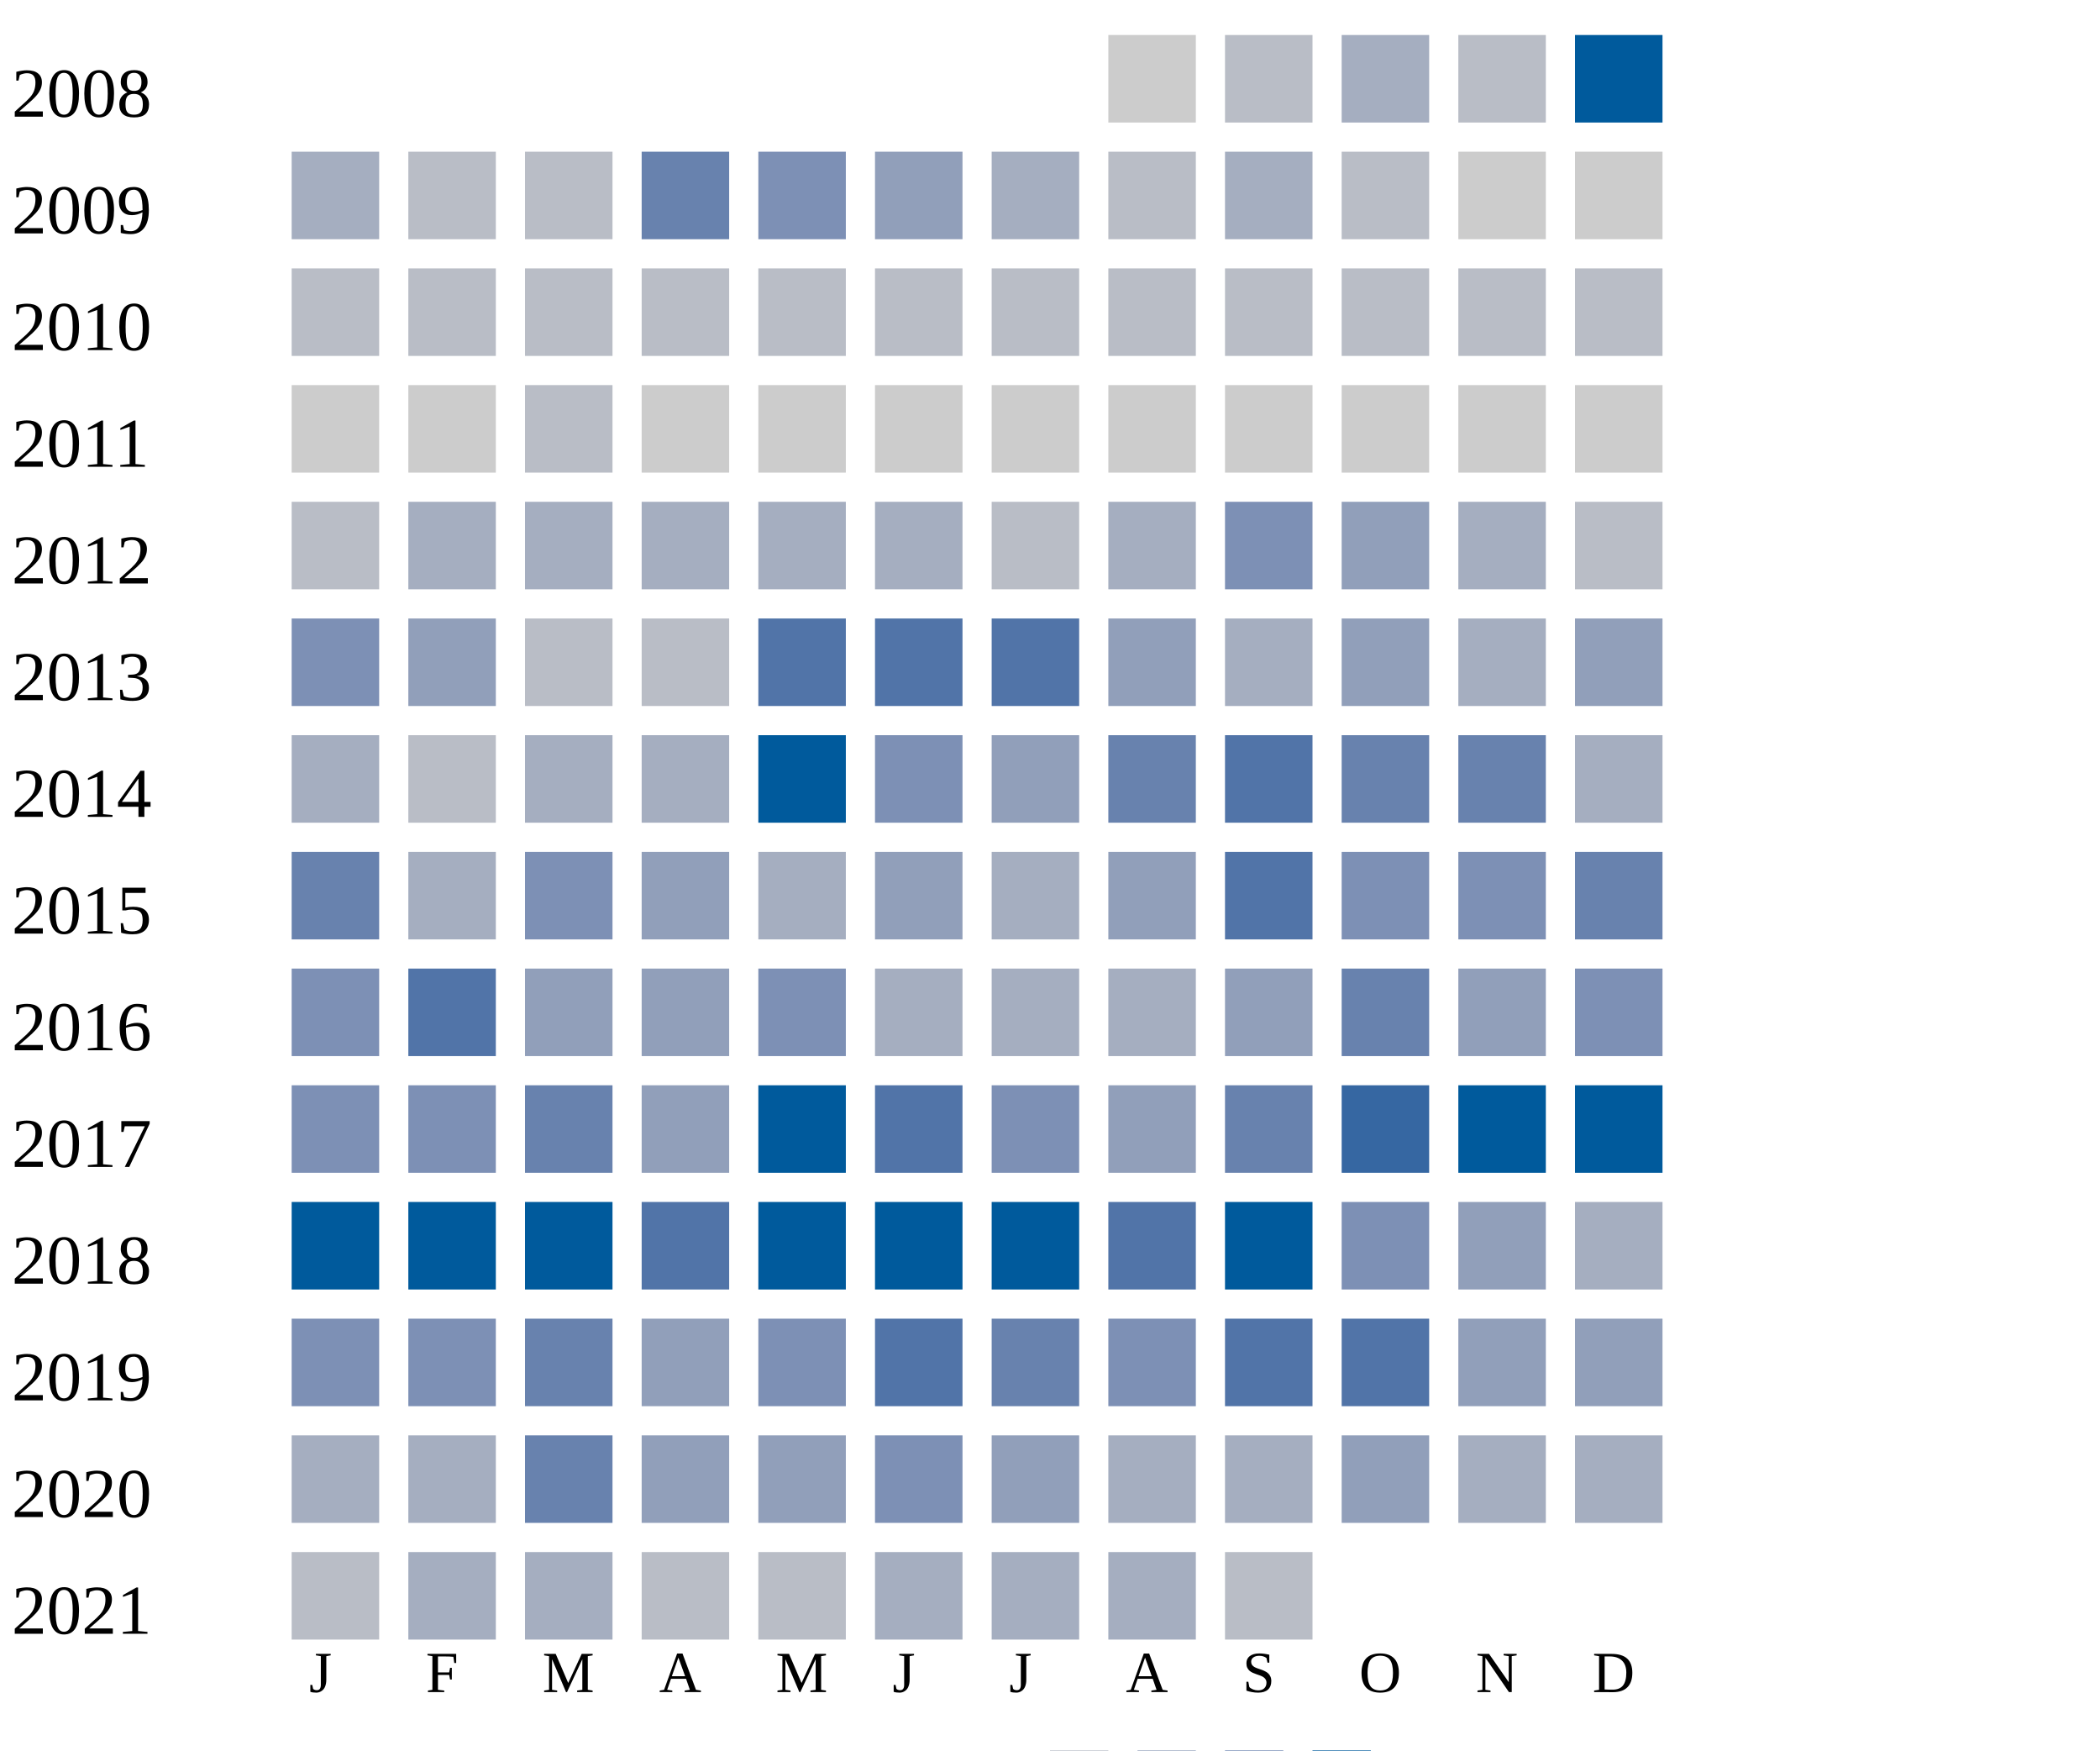
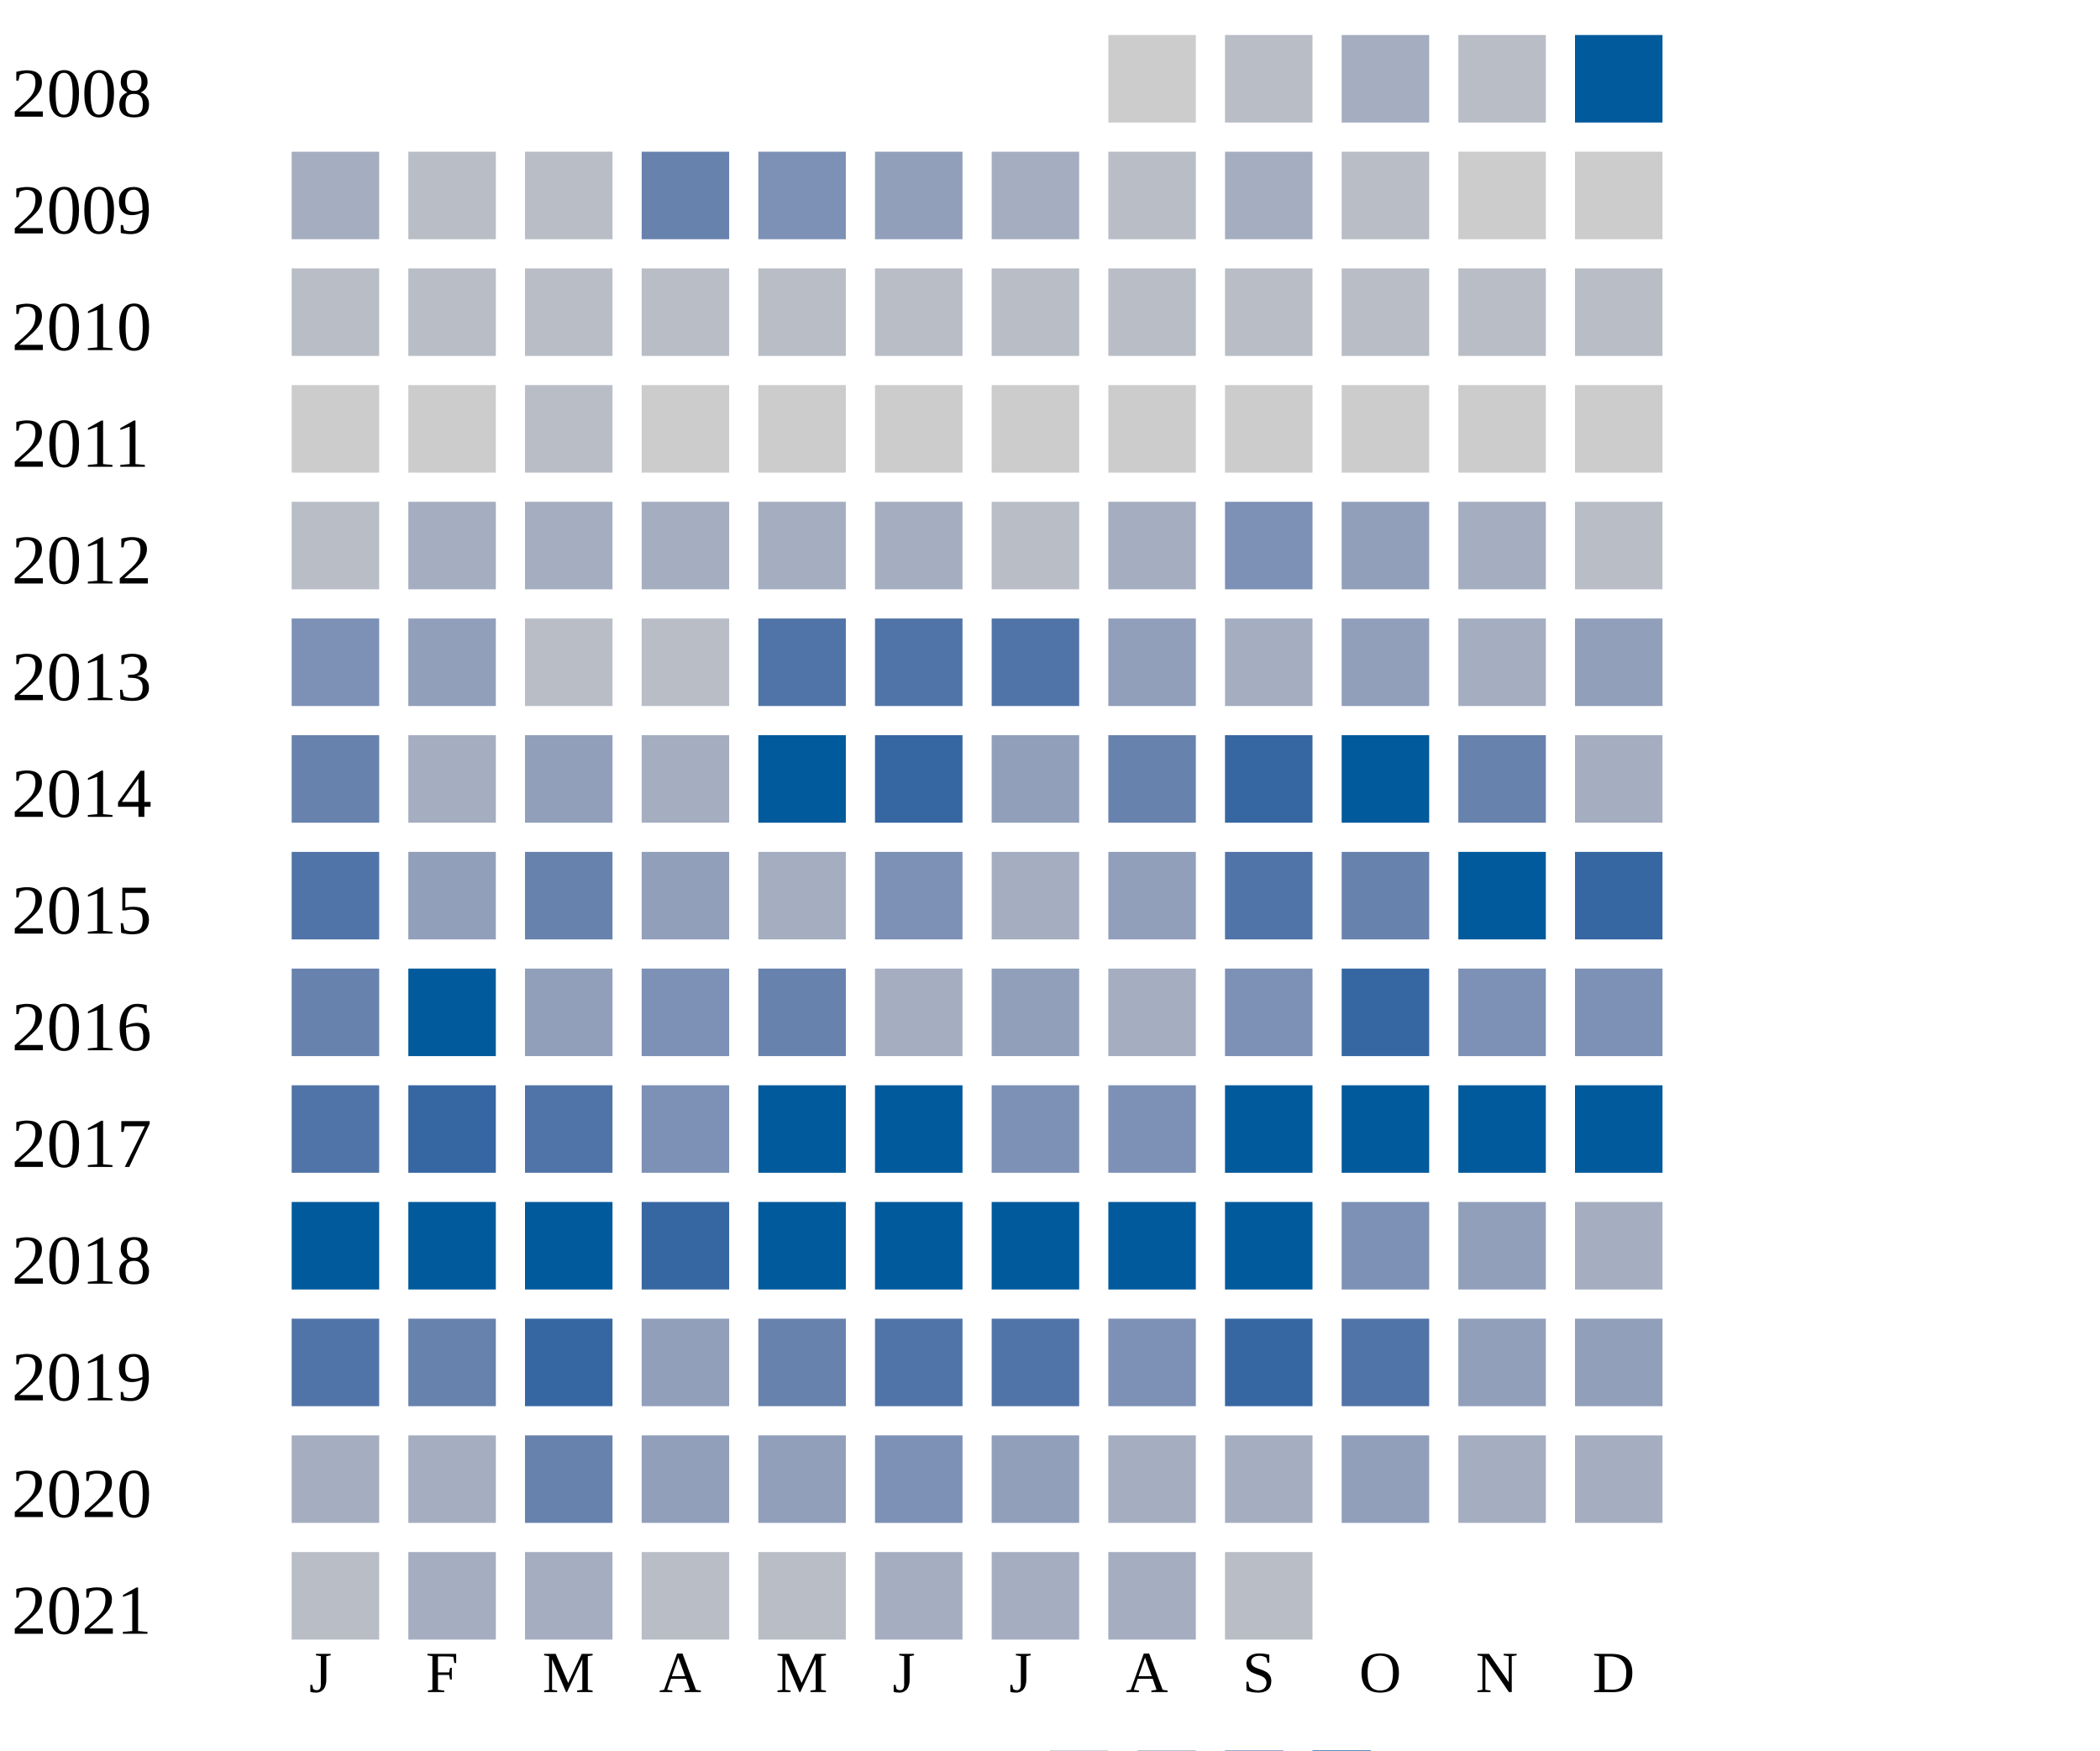
<svg xmlns="http://www.w3.org/2000/svg" width="360" height="300">
  <g transform="translate(0 0)">
    <text x="2" y="20">2008</text>
    <rect x="190" y="6" width="15" height="15" fill="#cccccc" />
    <rect x="210" y="6" width="15" height="15" fill="#b9bdc6" />
    <rect x="230" y="6" width="15" height="15" fill="#a5aec0" />
    <rect x="250" y="6" width="15" height="15" fill="#b9bdc6" />
    <rect x="270" y="6" width="15" height="15" fill="#005a9c" />
  </g>
  <g transform="translate(0 20)">
    <text x="2" y="20">2009</text>
    <rect x="50" y="6" width="15" height="15" fill="#a5aec0" />
    <rect x="70" y="6" width="15" height="15" fill="#b9bdc6" />
    <rect x="90" y="6" width="15" height="15" fill="#b9bdc6" />
    <rect x="110" y="6" width="15" height="15" fill="#6882ae" />
    <rect x="130" y="6" width="15" height="15" fill="#7d90b5" />
    <rect x="150" y="6" width="15" height="15" fill="#919fba" />
    <rect x="170" y="6" width="15" height="15" fill="#a5aec0" />
    <rect x="190" y="6" width="15" height="15" fill="#b9bdc6" />
    <rect x="210" y="6" width="15" height="15" fill="#a5aec0" />
    <rect x="230" y="6" width="15" height="15" fill="#b9bdc6" />
    <rect x="250" y="6" width="15" height="15" fill="#cccccc" />
    <rect x="270" y="6" width="15" height="15" fill="#cccccc" />
  </g>
  <g transform="translate(0 40)">
    <text x="2" y="20">2010</text>
    <rect x="50" y="6" width="15" height="15" fill="#b9bdc6" />
    <rect x="70" y="6" width="15" height="15" fill="#b9bdc6" />
    <rect x="90" y="6" width="15" height="15" fill="#b9bdc6" />
    <rect x="110" y="6" width="15" height="15" fill="#b9bdc6" />
    <rect x="130" y="6" width="15" height="15" fill="#b9bdc6" />
    <rect x="150" y="6" width="15" height="15" fill="#b9bdc6" />
    <rect x="170" y="6" width="15" height="15" fill="#b9bdc6" />
    <rect x="190" y="6" width="15" height="15" fill="#b9bdc6" />
    <rect x="210" y="6" width="15" height="15" fill="#b9bdc6" />
    <rect x="230" y="6" width="15" height="15" fill="#b9bdc6" />
    <rect x="250" y="6" width="15" height="15" fill="#b9bdc6" />
    <rect x="270" y="6" width="15" height="15" fill="#b9bdc6" />
  </g>
  <g transform="translate(0 60)">
    <text x="2" y="20">2011</text>
    <rect x="50" y="6" width="15" height="15" fill="#cccccc" />
    <rect x="70" y="6" width="15" height="15" fill="#cccccc" />
    <rect x="90" y="6" width="15" height="15" fill="#b9bdc6" />
    <rect x="110" y="6" width="15" height="15" fill="#cccccc" />
    <rect x="130" y="6" width="15" height="15" fill="#cccccc" />
    <rect x="150" y="6" width="15" height="15" fill="#cccccc" />
    <rect x="170" y="6" width="15" height="15" fill="#cccccc" />
    <rect x="190" y="6" width="15" height="15" fill="#cccccc" />
    <rect x="210" y="6" width="15" height="15" fill="#cccccc" />
    <rect x="230" y="6" width="15" height="15" fill="#cccccc" />
    <rect x="250" y="6" width="15" height="15" fill="#cccccc" />
    <rect x="270" y="6" width="15" height="15" fill="#cccccc" />
  </g>
  <g transform="translate(0 80)">
    <text x="2" y="20">2012</text>
    <rect x="50" y="6" width="15" height="15" fill="#b9bdc6" />
    <rect x="70" y="6" width="15" height="15" fill="#a5aec0" />
    <rect x="90" y="6" width="15" height="15" fill="#a5aec0" />
    <rect x="110" y="6" width="15" height="15" fill="#a5aec0" />
    <rect x="130" y="6" width="15" height="15" fill="#a5aec0" />
    <rect x="150" y="6" width="15" height="15" fill="#a5aec0" />
    <rect x="170" y="6" width="15" height="15" fill="#b9bdc6" />
    <rect x="190" y="6" width="15" height="15" fill="#a5aec0" />
    <rect x="210" y="6" width="15" height="15" fill="#7d90b5" />
    <rect x="230" y="6" width="15" height="15" fill="#919fba" />
    <rect x="250" y="6" width="15" height="15" fill="#a5aec0" />
    <rect x="270" y="6" width="15" height="15" fill="#b9bdc6" />
  </g>
  <g transform="translate(0 100)">
    <text x="2" y="20">2013</text>
    <rect x="50" y="6" width="15" height="15" fill="#7d90b5" />
    <rect x="70" y="6" width="15" height="15" fill="#919fba" />
    <rect x="90" y="6" width="15" height="15" fill="#b9bdc6" />
    <rect x="110" y="6" width="15" height="15" fill="#b9bdc6" />
    <rect x="130" y="6" width="15" height="15" fill="#5174a8" />
    <rect x="150" y="6" width="15" height="15" fill="#5174a8" />
    <rect x="170" y="6" width="15" height="15" fill="#5174a8" />
    <rect x="190" y="6" width="15" height="15" fill="#919fba" />
    <rect x="210" y="6" width="15" height="15" fill="#a5aec0" />
    <rect x="230" y="6" width="15" height="15" fill="#919fba" />
    <rect x="250" y="6" width="15" height="15" fill="#a5aec0" />
    <rect x="270" y="6" width="15" height="15" fill="#919fba" />
  </g>
  <g transform="translate(0 120)">
    <text x="2" y="20">2014</text>
-     <rect x="50" y="6" width="15" height="15" fill="#a5aec0" />
-     <rect x="70" y="6" width="15" height="15" fill="#b9bdc6" />
-     <rect x="90" y="6" width="15" height="15" fill="#a5aec0" />
+     <rect x="50" y="6" width="15" height="15" fill="#6882ae" />
+     <rect x="70" y="6" width="15" height="15" fill="#a5aec0" />
+     <rect x="90" y="6" width="15" height="15" fill="#919fba" />
    <rect x="110" y="6" width="15" height="15" fill="#a5aec0" />
    <rect x="130" y="6" width="15" height="15" fill="#005a9c" />
-     <rect x="150" y="6" width="15" height="15" fill="#7d90b5" />
+     <rect x="150" y="6" width="15" height="15" fill="#3667a2" />
    <rect x="170" y="6" width="15" height="15" fill="#919fba" />
    <rect x="190" y="6" width="15" height="15" fill="#6882ae" />
-     <rect x="210" y="6" width="15" height="15" fill="#5174a8" />
-     <rect x="230" y="6" width="15" height="15" fill="#6882ae" />
+     <rect x="210" y="6" width="15" height="15" fill="#3667a2" />
+     <rect x="230" y="6" width="15" height="15" fill="#005a9c" />
    <rect x="250" y="6" width="15" height="15" fill="#6882ae" />
    <rect x="270" y="6" width="15" height="15" fill="#a5aec0" />
  </g>
  <g transform="translate(0 140)">
    <text x="2" y="20">2015</text>
-     <rect x="50" y="6" width="15" height="15" fill="#6882ae" />
-     <rect x="70" y="6" width="15" height="15" fill="#a5aec0" />
-     <rect x="90" y="6" width="15" height="15" fill="#7d90b5" />
+     <rect x="50" y="6" width="15" height="15" fill="#5174a8" />
+     <rect x="70" y="6" width="15" height="15" fill="#919fba" />
+     <rect x="90" y="6" width="15" height="15" fill="#6882ae" />
    <rect x="110" y="6" width="15" height="15" fill="#919fba" />
    <rect x="130" y="6" width="15" height="15" fill="#a5aec0" />
-     <rect x="150" y="6" width="15" height="15" fill="#919fba" />
+     <rect x="150" y="6" width="15" height="15" fill="#7d90b5" />
    <rect x="170" y="6" width="15" height="15" fill="#a5aec0" />
    <rect x="190" y="6" width="15" height="15" fill="#919fba" />
    <rect x="210" y="6" width="15" height="15" fill="#5174a8" />
-     <rect x="230" y="6" width="15" height="15" fill="#7d90b5" />
-     <rect x="250" y="6" width="15" height="15" fill="#7d90b5" />
-     <rect x="270" y="6" width="15" height="15" fill="#6882ae" />
+     <rect x="230" y="6" width="15" height="15" fill="#6882ae" />
+     <rect x="250" y="6" width="15" height="15" fill="#005a9c" />
+     <rect x="270" y="6" width="15" height="15" fill="#3667a2" />
  </g>
  <g transform="translate(0 160)">
    <text x="2" y="20">2016</text>
-     <rect x="50" y="6" width="15" height="15" fill="#7d90b5" />
-     <rect x="70" y="6" width="15" height="15" fill="#5174a8" />
+     <rect x="50" y="6" width="15" height="15" fill="#6882ae" />
+     <rect x="70" y="6" width="15" height="15" fill="#005a9c" />
    <rect x="90" y="6" width="15" height="15" fill="#919fba" />
-     <rect x="110" y="6" width="15" height="15" fill="#919fba" />
-     <rect x="130" y="6" width="15" height="15" fill="#7d90b5" />
+     <rect x="110" y="6" width="15" height="15" fill="#7d90b5" />
+     <rect x="130" y="6" width="15" height="15" fill="#6882ae" />
    <rect x="150" y="6" width="15" height="15" fill="#a5aec0" />
-     <rect x="170" y="6" width="15" height="15" fill="#a5aec0" />
-     <rect x="190" y="6" width="15" height="15" fill="#a5aec0" />
-     <rect x="210" y="6" width="15" height="15" fill="#919fba" />
-     <rect x="230" y="6" width="15" height="15" fill="#6882ae" />
-     <rect x="250" y="6" width="15" height="15" fill="#919fba" />
+     <rect x="170" y="6" width="15" height="15" fill="#919fba" />
+     <rect x="190" y="6" width="15" height="15" fill="#a5aec0" />
+     <rect x="210" y="6" width="15" height="15" fill="#7d90b5" />
+     <rect x="230" y="6" width="15" height="15" fill="#3667a2" />
+     <rect x="250" y="6" width="15" height="15" fill="#7d90b5" />
    <rect x="270" y="6" width="15" height="15" fill="#7d90b5" />
  </g>
  <g transform="translate(0 180)">
    <text x="2" y="20">2017</text>
-     <rect x="50" y="6" width="15" height="15" fill="#7d90b5" />
-     <rect x="70" y="6" width="15" height="15" fill="#7d90b5" />
-     <rect x="90" y="6" width="15" height="15" fill="#6882ae" />
-     <rect x="110" y="6" width="15" height="15" fill="#919fba" />
+     <rect x="50" y="6" width="15" height="15" fill="#5174a8" />
+     <rect x="70" y="6" width="15" height="15" fill="#3667a2" />
+     <rect x="90" y="6" width="15" height="15" fill="#5174a8" />
+     <rect x="110" y="6" width="15" height="15" fill="#7d90b5" />
    <rect x="130" y="6" width="15" height="15" fill="#005a9c" />
-     <rect x="150" y="6" width="15" height="15" fill="#5174a8" />
+     <rect x="150" y="6" width="15" height="15" fill="#005a9c" />
    <rect x="170" y="6" width="15" height="15" fill="#7d90b5" />
-     <rect x="190" y="6" width="15" height="15" fill="#919fba" />
-     <rect x="210" y="6" width="15" height="15" fill="#6882ae" />
-     <rect x="230" y="6" width="15" height="15" fill="#3667a2" />
+     <rect x="190" y="6" width="15" height="15" fill="#7d90b5" />
+     <rect x="210" y="6" width="15" height="15" fill="#005a9c" />
+     <rect x="230" y="6" width="15" height="15" fill="#005a9c" />
    <rect x="250" y="6" width="15" height="15" fill="#005a9c" />
    <rect x="270" y="6" width="15" height="15" fill="#005a9c" />
  </g>
  <g transform="translate(0 200)">
    <text x="2" y="20">2018</text>
    <rect x="50" y="6" width="15" height="15" fill="#005a9c" />
    <rect x="70" y="6" width="15" height="15" fill="#005a9c" />
    <rect x="90" y="6" width="15" height="15" fill="#005a9c" />
-     <rect x="110" y="6" width="15" height="15" fill="#5174a8" />
+     <rect x="110" y="6" width="15" height="15" fill="#3667a2" />
    <rect x="130" y="6" width="15" height="15" fill="#005a9c" />
    <rect x="150" y="6" width="15" height="15" fill="#005a9c" />
    <rect x="170" y="6" width="15" height="15" fill="#005a9c" />
-     <rect x="190" y="6" width="15" height="15" fill="#5174a8" />
+     <rect x="190" y="6" width="15" height="15" fill="#005a9c" />
    <rect x="210" y="6" width="15" height="15" fill="#005a9c" />
    <rect x="230" y="6" width="15" height="15" fill="#7d90b5" />
    <rect x="250" y="6" width="15" height="15" fill="#919fba" />
    <rect x="270" y="6" width="15" height="15" fill="#a5aec0" />
  </g>
  <g transform="translate(0 220)">
    <text x="2" y="20">2019</text>
-     <rect x="50" y="6" width="15" height="15" fill="#7d90b5" />
-     <rect x="70" y="6" width="15" height="15" fill="#7d90b5" />
-     <rect x="90" y="6" width="15" height="15" fill="#6882ae" />
+     <rect x="50" y="6" width="15" height="15" fill="#5174a8" />
+     <rect x="70" y="6" width="15" height="15" fill="#6882ae" />
+     <rect x="90" y="6" width="15" height="15" fill="#3667a2" />
    <rect x="110" y="6" width="15" height="15" fill="#919fba" />
-     <rect x="130" y="6" width="15" height="15" fill="#7d90b5" />
+     <rect x="130" y="6" width="15" height="15" fill="#6882ae" />
    <rect x="150" y="6" width="15" height="15" fill="#5174a8" />
-     <rect x="170" y="6" width="15" height="15" fill="#6882ae" />
+     <rect x="170" y="6" width="15" height="15" fill="#5174a8" />
    <rect x="190" y="6" width="15" height="15" fill="#7d90b5" />
-     <rect x="210" y="6" width="15" height="15" fill="#5174a8" />
+     <rect x="210" y="6" width="15" height="15" fill="#3667a2" />
    <rect x="230" y="6" width="15" height="15" fill="#5174a8" />
    <rect x="250" y="6" width="15" height="15" fill="#919fba" />
    <rect x="270" y="6" width="15" height="15" fill="#919fba" />
  </g>
  <g transform="translate(0 240)">
    <text x="2" y="20">2020</text>
    <rect x="50" y="6" width="15" height="15" fill="#a5aec0" />
    <rect x="70" y="6" width="15" height="15" fill="#a5aec0" />
    <rect x="90" y="6" width="15" height="15" fill="#6882ae" />
    <rect x="110" y="6" width="15" height="15" fill="#919fba" />
    <rect x="130" y="6" width="15" height="15" fill="#919fba" />
    <rect x="150" y="6" width="15" height="15" fill="#7d90b5" />
    <rect x="170" y="6" width="15" height="15" fill="#919fba" />
    <rect x="190" y="6" width="15" height="15" fill="#a5aec0" />
    <rect x="210" y="6" width="15" height="15" fill="#a5aec0" />
    <rect x="230" y="6" width="15" height="15" fill="#919fba" />
    <rect x="250" y="6" width="15" height="15" fill="#a5aec0" />
    <rect x="270" y="6" width="15" height="15" fill="#a5aec0" />
  </g>
  <g transform="translate(0 260)">
    <text x="2" y="20">2021</text>
    <rect x="50" y="6" width="15" height="15" fill="#b9bdc6" />
    <rect x="70" y="6" width="15" height="15" fill="#a5aec0" />
    <rect x="90" y="6" width="15" height="15" fill="#a5aec0" />
    <rect x="110" y="6" width="15" height="15" fill="#b9bdc6" />
    <rect x="130" y="6" width="15" height="15" fill="#b9bdc6" />
    <rect x="150" y="6" width="15" height="15" fill="#a5aec0" />
    <rect x="170" y="6" width="15" height="15" fill="#a5aec0" />
    <rect x="190" y="6" width="15" height="15" fill="#a5aec0" />
    <rect x="210" y="6" width="15" height="15" fill="#b9bdc6" />
  </g>
  <text style="font-size: 10px; text-align: center" x="53" y="290">J</text>
  <text style="font-size: 10px; text-align: center" x="73" y="290">F</text>
  <text style="font-size: 10px; text-align: center" x="93" y="290">M</text>
  <text style="font-size: 10px; text-align: center" x="113" y="290">A</text>
  <text style="font-size: 10px; text-align: center" x="133" y="290">M</text>
  <text style="font-size: 10px; text-align: center" x="153" y="290">J</text>
  <text style="font-size: 10px; text-align: center" x="173" y="290">J</text>
  <text style="font-size: 10px; text-align: center" x="193" y="290">A</text>
  <text style="font-size: 10px; text-align: center" x="213" y="290">S</text>
  <text style="font-size: 10px; text-align: center" x="233" y="290">O</text>
  <text style="font-size: 10px; text-align: center" x="253" y="290">N</text>
  <text style="font-size: 10px; text-align: center" x="273" y="290">D</text>
  <text style="font-size: 10px;" x="155" y="309">Less</text>
  <rect fill="#b9bdc6" width="10" height="10" x="180" y="300" />
  <rect fill="#919fba" width="10" height="10" x="195" y="300" />
  <rect fill="#6882ae" width="10" height="10" x="210" y="300" />
  <rect fill="#005a9c" width="10" height="10" x="225" y="300" />
  <text x="240" y="309" style="font-size: 10px;">More</text>
</svg>
